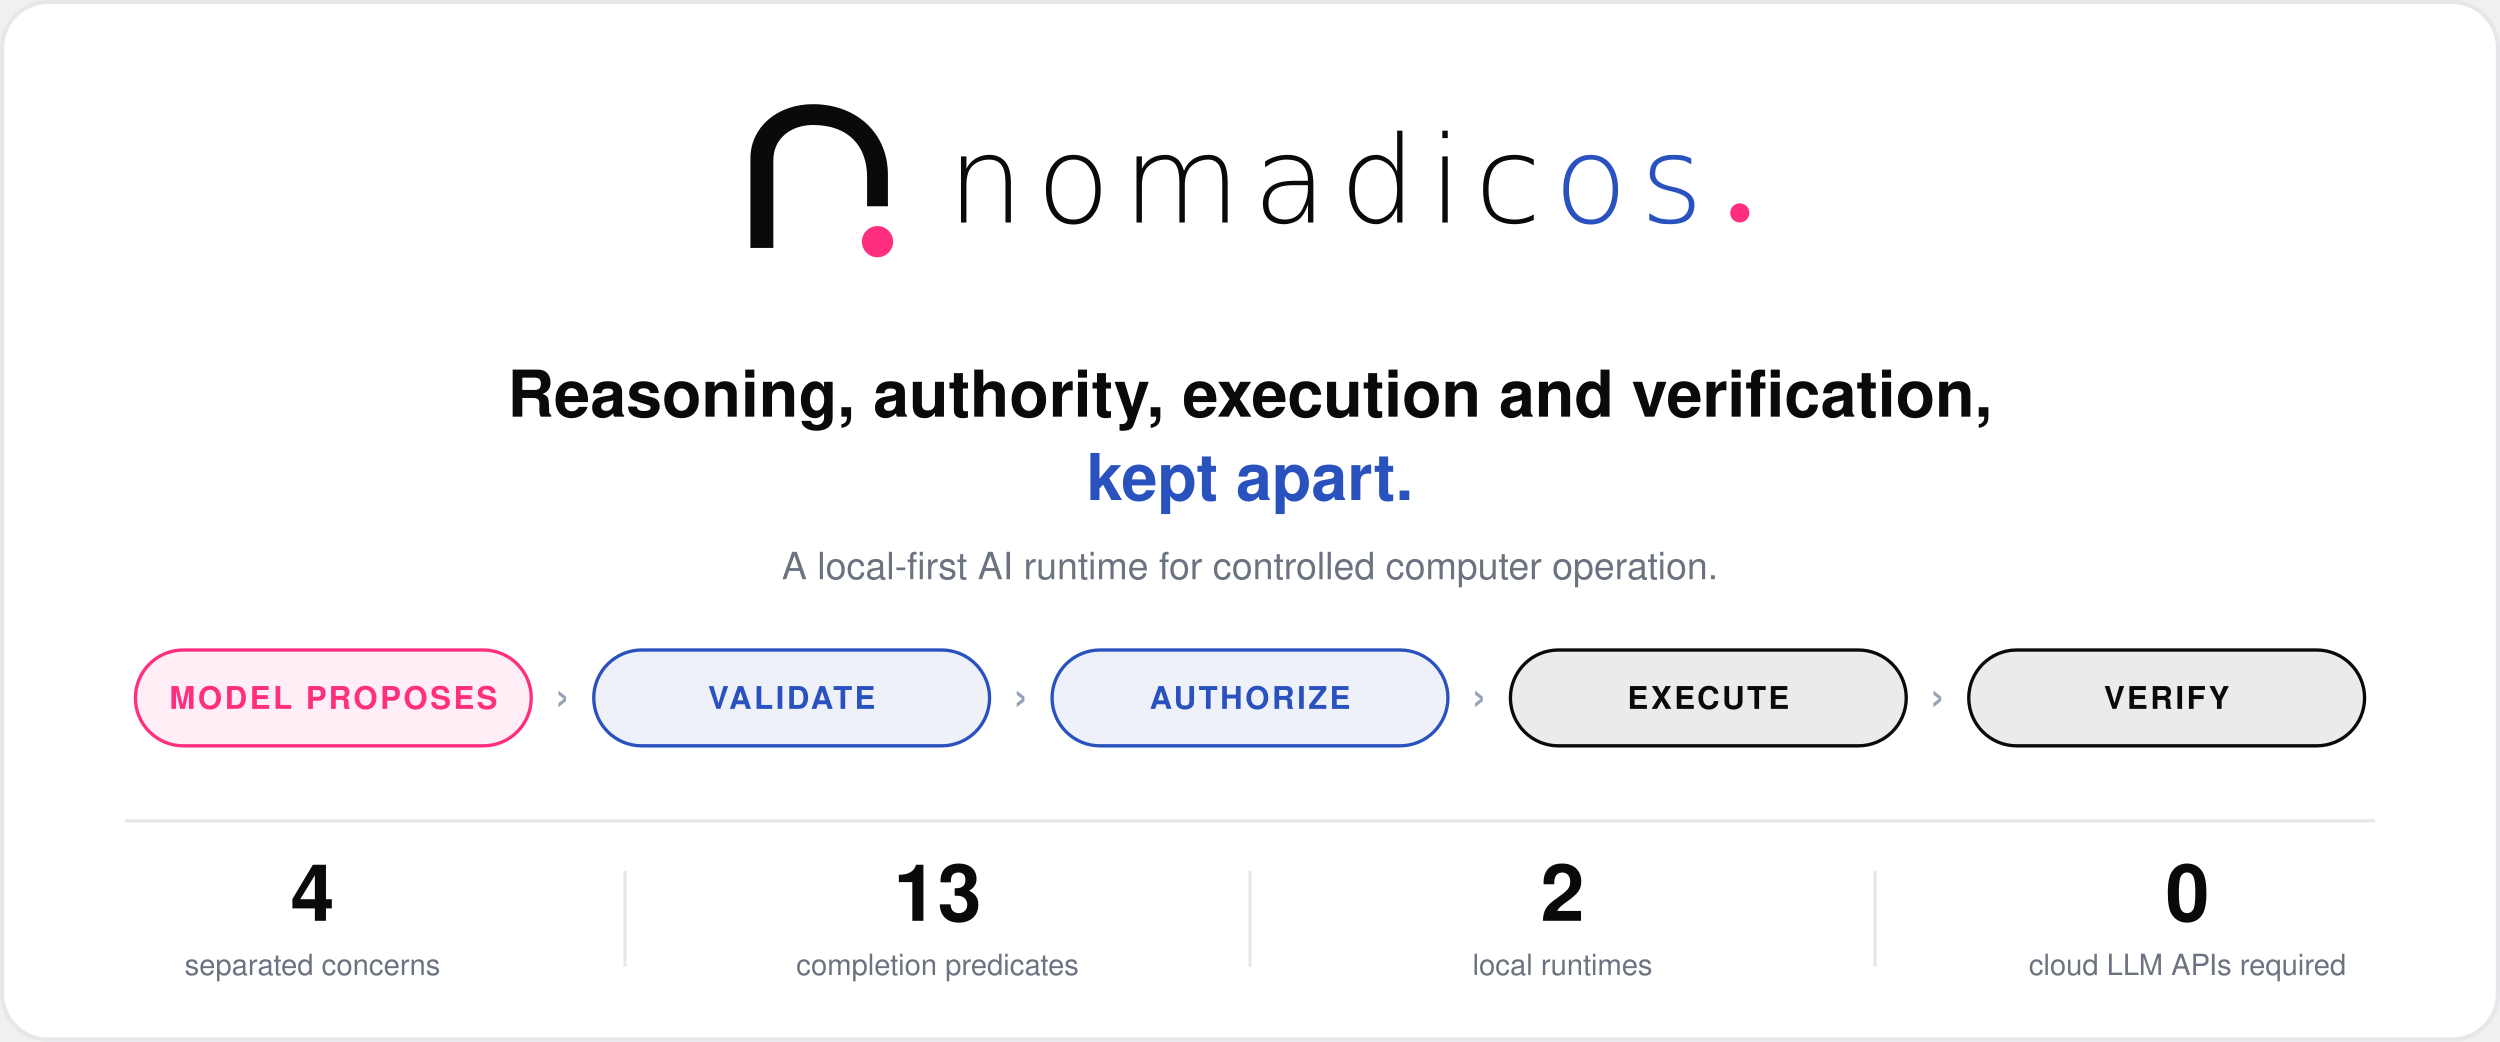
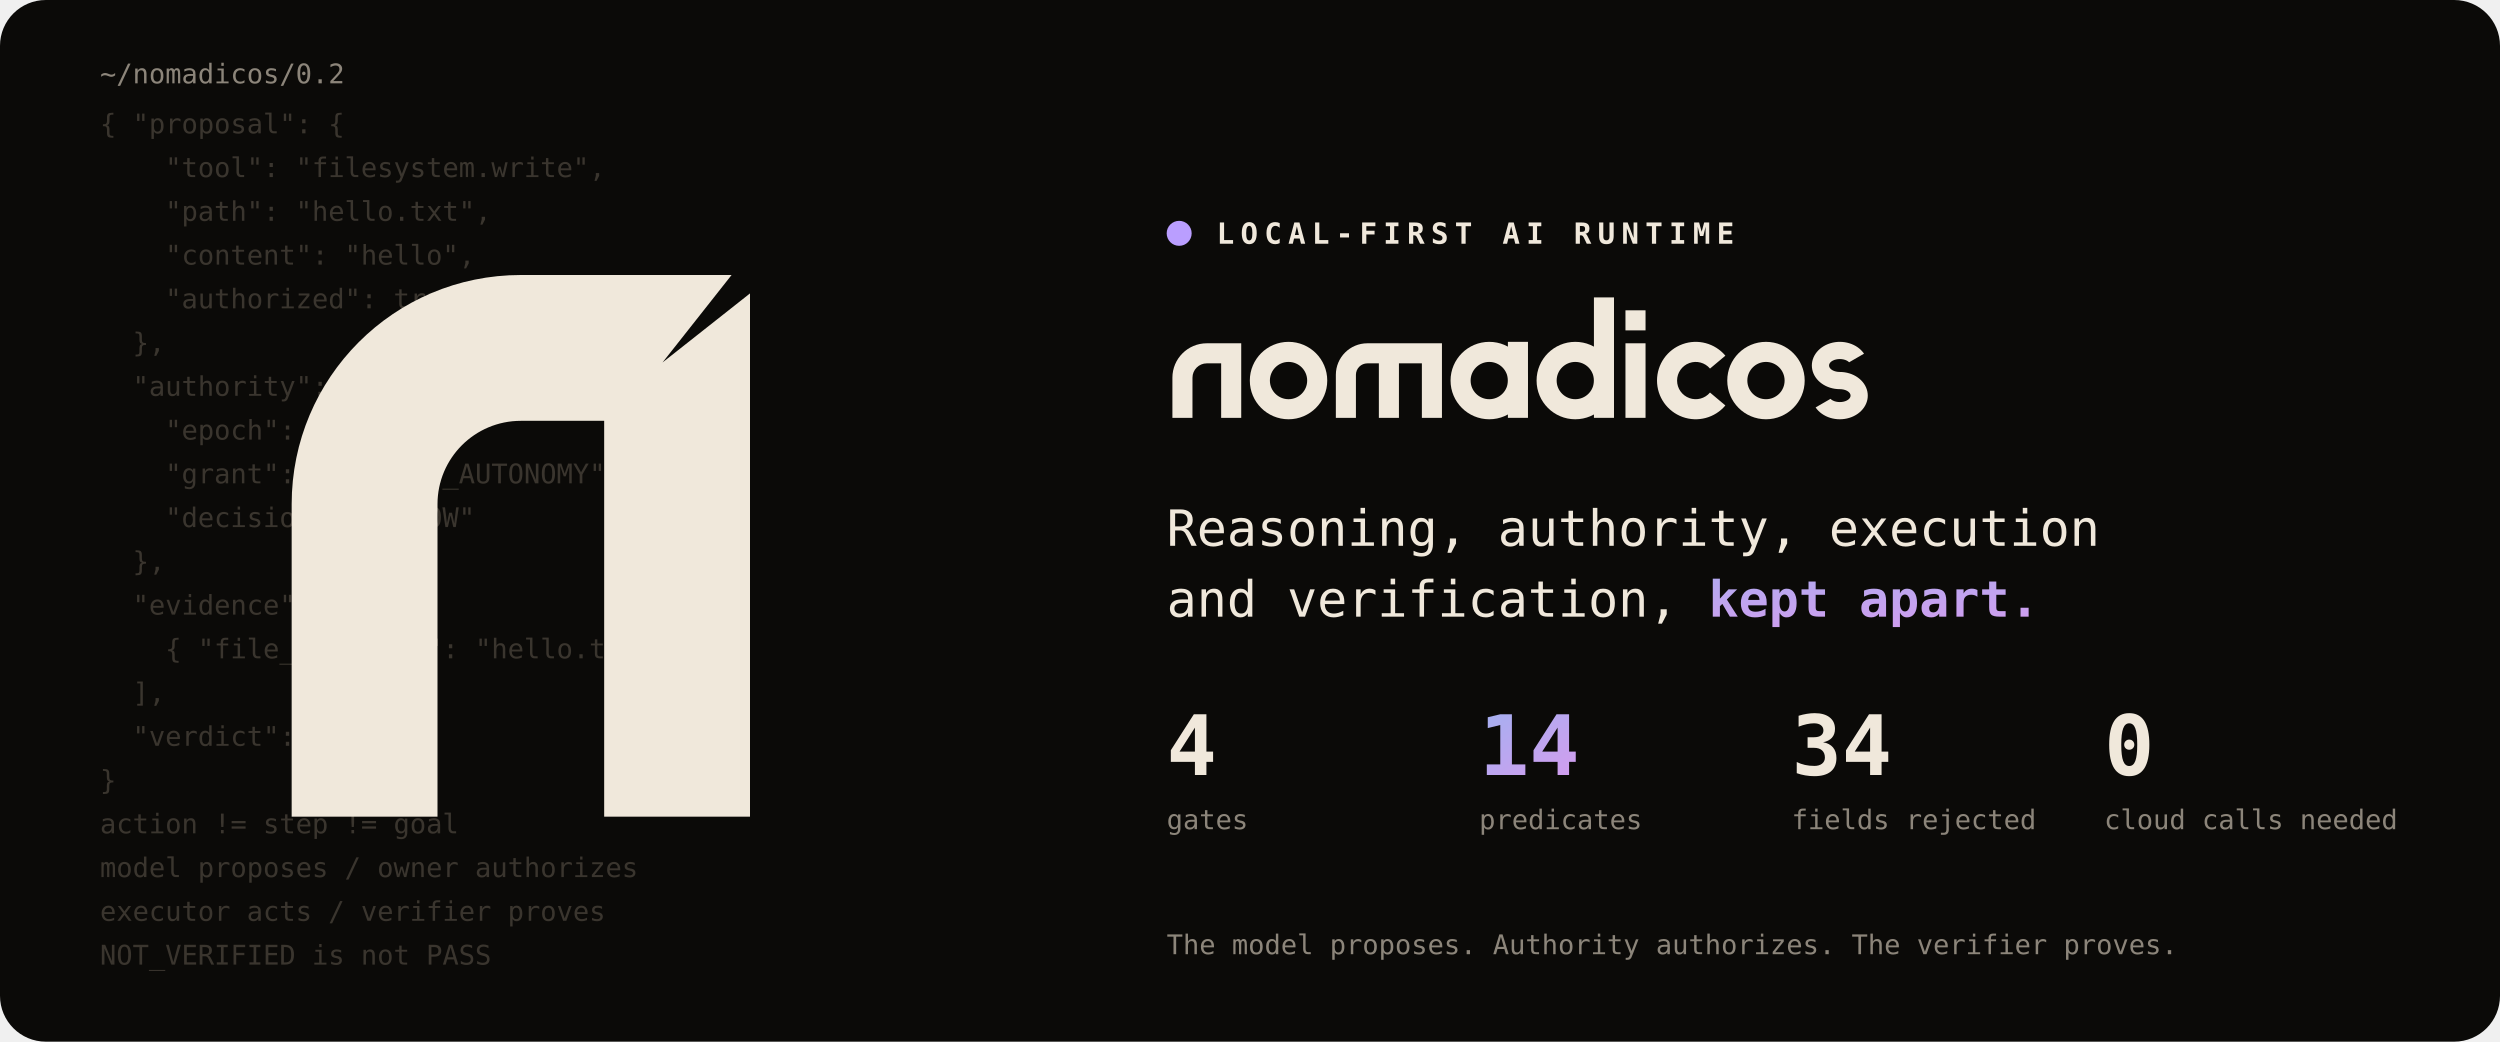
- <svg xmlns="http://www.w3.org/2000/svg" viewBox="0 0 1200 500" width="1200" height="500" role="img" aria-label="nomadicos. Reasoning, authority, execution and verification, kept apart.">
-   <rect x="1" y="1" width="1198" height="498" rx="22" fill="#FFFFFF" stroke="#E5E7EB" stroke-width="2" />
-   <g transform="translate(334.2,17.0) scale(0.5)">
-     <path d="M52 204 L52 118 C52 88 78 66 112 66 C152 66 184 92 184 134 L184 164 L164 164 L164 136 C164 106 146 86 112 86 C92 86 74 98 74 120 L74 204 Z" fill="#0A0A0A" />
-     <circle cx="174" cy="198" r="15" fill="#FF2E7E" />
+ <svg xmlns="http://www.w3.org/2000/svg" viewBox="0 0 1200 500" width="1200" height="500" role="img" aria-label="nomadicos: reasoning, authority, execution and verification, kept apart. A local-first AI runtime for controlled computer operation.">
+   <defs>
+     <linearGradient id="g" x1="0" y1="0" x2="1" y2="1">
+       <stop offset="0" stop-color="#A7AFF0" />
+       <stop offset="1" stop-color="#D29DEF" />
+     </linearGradient>
+   </defs>
+   <rect width="1200" height="500" rx="22" fill="#0B0A08" />
+   <text x="48" y="64" font-family="ui-monospace, 'SF Mono', 'Cascadia Mono', Menlo, Consolas, monospace" font-size="13" font-weight="400" fill="#3A352E" text-anchor="start" letter-spacing="0" xml:space="preserve">{ "proposal": {</text>
+   <text x="48" y="85" font-family="ui-monospace, 'SF Mono', 'Cascadia Mono', Menlo, Consolas, monospace" font-size="13" font-weight="400" fill="#3A352E" text-anchor="start" letter-spacing="0" xml:space="preserve">    "tool": "filesystem.write",</text>
+   <text x="48" y="106" font-family="ui-monospace, 'SF Mono', 'Cascadia Mono', Menlo, Consolas, monospace" font-size="13" font-weight="400" fill="#3A352E" text-anchor="start" letter-spacing="0" xml:space="preserve">    "path": "hello.txt",</text>
+   <text x="48" y="127" font-family="ui-monospace, 'SF Mono', 'Cascadia Mono', Menlo, Consolas, monospace" font-size="13" font-weight="400" fill="#3A352E" text-anchor="start" letter-spacing="0" xml:space="preserve">    "content": "hello",</text>
+   <text x="48" y="148" font-family="ui-monospace, 'SF Mono', 'Cascadia Mono', Menlo, Consolas, monospace" font-size="13" font-weight="400" fill="#3A352E" text-anchor="start" letter-spacing="0" xml:space="preserve">    "authorized": true   // rejected</text>
+   <text x="48" y="169" font-family="ui-monospace, 'SF Mono', 'Cascadia Mono', Menlo, Consolas, monospace" font-size="13" font-weight="400" fill="#3A352E" text-anchor="start" letter-spacing="0" xml:space="preserve">  },</text>
+   <text x="48" y="190" font-family="ui-monospace, 'SF Mono', 'Cascadia Mono', Menlo, Consolas, monospace" font-size="13" font-weight="400" fill="#3A352E" text-anchor="start" letter-spacing="0" xml:space="preserve">  "authority": {</text>
+   <text x="48" y="211" font-family="ui-monospace, 'SF Mono', 'Cascadia Mono', Menlo, Consolas, monospace" font-size="13" font-weight="400" fill="#3A352E" text-anchor="start" letter-spacing="0" xml:space="preserve">    "epoch": 42,</text>
+   <text x="48" y="232" font-family="ui-monospace, 'SF Mono', 'Cascadia Mono', Menlo, Consolas, monospace" font-size="13" font-weight="400" fill="#3A352E" text-anchor="start" letter-spacing="0" xml:space="preserve">    "grant": "FULL_PC_AUTONOMY",</text>
+   <text x="48" y="253" font-family="ui-monospace, 'SF Mono', 'Cascadia Mono', Menlo, Consolas, monospace" font-size="13" font-weight="400" fill="#3A352E" text-anchor="start" letter-spacing="0" xml:space="preserve">    "decision": "ALLOW"</text>
+   <text x="48" y="274" font-family="ui-monospace, 'SF Mono', 'Cascadia Mono', Menlo, Consolas, monospace" font-size="13" font-weight="400" fill="#3A352E" text-anchor="start" letter-spacing="0" xml:space="preserve">  },</text>
+   <text x="48" y="295" font-family="ui-monospace, 'SF Mono', 'Cascadia Mono', Menlo, Consolas, monospace" font-size="13" font-weight="400" fill="#3A352E" text-anchor="start" letter-spacing="0" xml:space="preserve">  "evidence": [</text>
+   <text x="48" y="316" font-family="ui-monospace, 'SF Mono', 'Cascadia Mono', Menlo, Consolas, monospace" font-size="13" font-weight="400" fill="#3A352E" text-anchor="start" letter-spacing="0" xml:space="preserve">    { "file_contains": "hello.txt" }</text>
+   <text x="48" y="337" font-family="ui-monospace, 'SF Mono', 'Cascadia Mono', Menlo, Consolas, monospace" font-size="13" font-weight="400" fill="#3A352E" text-anchor="start" letter-spacing="0" xml:space="preserve">  ],</text>
+   <text x="48" y="358" font-family="ui-monospace, 'SF Mono', 'Cascadia Mono', Menlo, Consolas, monospace" font-size="13" font-weight="400" fill="#3A352E" text-anchor="start" letter-spacing="0" xml:space="preserve">  "verdict": "PASS"</text>
+   <text x="48" y="379" font-family="ui-monospace, 'SF Mono', 'Cascadia Mono', Menlo, Consolas, monospace" font-size="13" font-weight="400" fill="#3A352E" text-anchor="start" letter-spacing="0" xml:space="preserve">}</text>
+   <text x="48" y="400" font-family="ui-monospace, 'SF Mono', 'Cascadia Mono', Menlo, Consolas, monospace" font-size="13" font-weight="400" fill="#3A352E" text-anchor="start" letter-spacing="0" xml:space="preserve">action != step != goal</text>
+   <text x="48" y="421" font-family="ui-monospace, 'SF Mono', 'Cascadia Mono', Menlo, Consolas, monospace" font-size="13" font-weight="400" fill="#3A352E" text-anchor="start" letter-spacing="0" xml:space="preserve">model proposes / owner authorizes</text>
+   <text x="48" y="442" font-family="ui-monospace, 'SF Mono', 'Cascadia Mono', Menlo, Consolas, monospace" font-size="13" font-weight="400" fill="#3A352E" text-anchor="start" letter-spacing="0" xml:space="preserve">executor acts / verifier proves</text>
+   <text x="48" y="463" font-family="ui-monospace, 'SF Mono', 'Cascadia Mono', Menlo, Consolas, monospace" font-size="13" font-weight="400" fill="#3A352E" text-anchor="start" letter-spacing="0" xml:space="preserve">NOT_VERIFIED is not PASS</text>
+   <text x="48" y="40" font-family="ui-monospace, 'SF Mono', 'Cascadia Mono', Menlo, Consolas, monospace" font-size="13" font-weight="400" fill="#8C857A" text-anchor="start" letter-spacing="0">~/nomadicos/0.2</text>
+   <g transform="translate(90.0 102.0) scale(1.25)">
+     <path fill="#F0E8DB" d="M40 232V112A88 88 0 0 1 128 24H208.93L182.4 57.6L216 31.07V232H160V80H128A32 32 0 0 0 96 112V232Z" />
  </g>
-   <g transform="translate(454.7,106.8)">
-     <path d="M30.529 -19.145V0.0H27.924V-18.975Q27.924 -25.148 25.941 -27.669Q23.959 -30.189 20.107 -30.189Q15.604 -30.189 12.404 -27.471Q9.176 -24.724 9.176 -17.927V0.0H6.57V-31.719H9.176V-25.771Q10.563 -28.66 12.829 -30.189Q16.171 -32.483 20.221 -32.483Q24.922 -32.483 27.726 -29.283Q30.529 -26.111 30.529 -19.145ZM52.898 -26.31Q50.066 -22.458 50.066 -15.888Q50.066 -9.147 52.87 -5.296Q55.674 -1.416 60.545 -1.416Q65.388 -1.416 68.191 -5.296Q71.023 -9.204 71.023 -15.888Q71.023 -22.373 68.191 -26.281Q65.388 -30.189 60.545 -30.189Q55.702 -30.189 52.898 -26.31ZM60.517 -32.483Q66.577 -32.483 70.089 -27.952Q73.629 -23.393 73.629 -15.859Q73.629 -8.071 70.089 -3.568Q66.577 0.963 60.517 0.963Q54.399 0.963 50.859 -3.54Q47.348 -8.043 47.348 -15.859Q47.348 -23.478 50.888 -27.98Q54.428 -32.483 60.517 -32.483ZM113.642 -24.809Q115.114 -28.632 118.286 -30.586Q121.288 -32.483 125.423 -32.483Q129.558 -32.483 132.05 -29.566Q134.57 -26.678 134.57 -19.145V0.0H131.993V-18.975Q131.993 -25.545 130.181 -27.867Q128.368 -30.189 125.366 -30.189Q121.005 -30.189 117.663 -27.499Q114.01 -24.582 114.01 -17.927V0.0H111.404V-18.975Q111.404 -25.318 109.648 -27.754Q107.893 -30.189 104.777 -30.189Q100.416 -30.189 97.074 -27.471Q93.421 -24.554 93.421 -17.927V0.0H90.815V-31.719H93.421V-25.771Q94.809 -28.887 97.726 -30.699Q100.671 -32.483 104.947 -32.483Q107.723 -32.483 110.3 -30.614Q112.282 -29.17 113.642 -24.809ZM166.002 -17.898Q159.715 -17.898 156.939 -15.661Q154.164 -13.424 154.164 -9.119Q154.164 -4.928 156.458 -3.172Q158.752 -1.416 161.896 -1.416Q167.843 -1.416 170.448 -6.457Q173.082 -11.498 173.082 -15.944V-17.898ZM175.716 -18.097V0.0H173.139V-8.609Q170.958 -2.294 167.361 -0.566Q164.501 0.821 161.669 0.821Q156.939 0.821 154.221 -1.699Q151.502 -4.248 151.502 -9.176Q151.502 -14.104 155.042 -17.049Q158.582 -20.022 166.625 -20.022H173.082V-20.532Q173.082 -24.752 170.675 -27.471Q168.296 -30.189 162.802 -30.189Q160.083 -30.189 157.251 -29.17Q155.438 -28.519 152.55 -26.536V-29.34Q155.07 -30.897 157.251 -31.549Q160.423 -32.483 163.34 -32.483Q168.947 -32.483 172.572 -29.085Q175.716 -26.168 175.716 -18.097ZM215.927 -24.469V-44.066H218.476V0.0H215.927V-7.193Q214.143 -3.059 212.047 -1.529Q208.847 0.821 206.015 0.821Q200.379 0.821 196.641 -3.767Q192.902 -8.354 192.902 -15.831Q192.902 -23.308 196.641 -27.896Q200.379 -32.483 206.015 -32.483Q208.847 -32.483 212.047 -30.133Q214.143 -28.604 215.927 -24.469ZM198.935 -4.786Q202.191 -1.473 205.816 -1.473Q209.356 -1.473 212.642 -4.786Q215.898 -8.1 215.898 -15.831Q215.898 -23.562 212.642 -26.876Q209.356 -30.189 205.816 -30.189Q202.191 -30.189 198.935 -26.876Q195.649 -23.562 195.649 -15.831Q195.649 -8.1 198.935 -4.786ZM237.616 -31.719H240.222V0.0H237.616ZM237.616 -44.066H240.222V-40.498H237.616ZM281.509 -30.189V-27.414Q279.158 -28.858 277.629 -29.368Q274.995 -30.189 272.588 -30.189Q265.734 -30.189 262.761 -26.678Q259.787 -23.166 259.787 -15.831Q259.787 -8.439 262.761 -4.928Q265.734 -1.416 272.588 -1.416Q274.854 -1.416 277.062 -2.039Q279.3 -2.634 281.509 -3.852V-1.218Q279.328 -0.198 277.006 0.312Q274.655 0.821 272.361 0.821Q265.395 0.821 261.288 -2.945Q257.182 -6.74 257.182 -15.831Q257.182 -24.922 261.288 -28.717Q265.395 -32.483 272.361 -32.483Q274.627 -32.483 277.176 -31.832Q279.725 -31.209 281.509 -30.189Z" fill="#0A0A0A" />
-     <path d="M301.244 -26.31Q298.412 -22.458 298.412 -15.888Q298.412 -9.147 301.216 -5.296Q304.02 -1.416 308.891 -1.416Q313.733 -1.416 316.537 -5.296Q319.369 -9.204 319.369 -15.888Q319.369 -22.373 316.537 -26.281Q313.733 -30.189 308.891 -30.189Q304.048 -30.189 301.244 -26.31ZM308.862 -32.483Q314.923 -32.483 318.435 -27.952Q321.975 -23.393 321.975 -15.859Q321.975 -8.071 318.435 -3.568Q314.923 0.963 308.862 0.963Q302.745 0.963 299.205 -3.54Q295.693 -8.043 295.693 -15.859Q295.693 -23.478 299.233 -27.98Q302.773 -32.483 308.862 -32.483ZM357.116 -30.784V-27.924Q354.369 -29.453 353.689 -29.623Q351.707 -30.104 348.762 -30.189Q344.287 -30.189 341.738 -28.405Q339.784 -26.933 339.784 -23.364Q339.784 -20.957 341.625 -19.598Q343.579 -18.125 347.204 -17.332L348.988 -16.936Q353.491 -15.944 355.813 -14.132Q358.504 -12.064 358.646 -8.751Q358.646 -4.248 355.983 -1.699Q353.151 0.821 346.864 0.821Q343.353 0.821 341.54 0.34Q339.359 -0.283 336.952 -1.161V-4.418Q340.407 -2.436 341.427 -2.152Q344.23 -1.416 346.978 -1.416Q351.565 -1.416 353.746 -3.313Q355.955 -5.239 355.955 -8.354Q355.955 -10.96 354.482 -12.149Q352.358 -13.849 347.714 -14.925L345.901 -15.35Q341.908 -16.284 339.812 -17.983Q337.179 -20.107 337.179 -23.138Q337.179 -28.122 340.351 -30.303Q343.522 -32.483 348.139 -32.483Q352.075 -32.483 353.576 -32.059Q355.389 -31.549 357.116 -30.784Z" fill="#2A52BE" />
-     <circle cx="380.4" cy="-4.6" r="4.6" fill="#FF2E7E" />
+   <circle cx="566" cy="112" r="6" fill="#BA9EFF" />
+   <text x="584" y="117" font-family="ui-monospace, 'SF Mono', 'Cascadia Mono', Menlo, Consolas, monospace" font-size="14" font-weight="700" fill="#F0E8DB" text-anchor="start" letter-spacing="3">LOCAL-FIRST AI RUNTIME</text>
+   <g transform="translate(562.7527 120.7312) scale(0.3441)">
+     <path fill="#F0E8DB" fill-rule="evenodd" d="M0 232V176A48 48 0 0 1 48 128H96V232H68V156H48A20 20 0 0 0 28 176V232Z" />
+     <path fill="#F0E8DB" fill-rule="evenodd" d="M162 126A54 54 0 1 1 162 234A54 54 0 1 1 162 126ZM162 154A26 26 0 1 0 162 206A26 26 0 1 0 162 154Z" />
+     <path fill="#F0E8DB" fill-rule="evenodd" d="M228 232V172A44 44 0 0 1 272 128H376V232H348V156H316V232H288V156H272A16 16 0 0 0 256 172V232Z" />
+     <path fill="#F0E8DB" fill-rule="evenodd" d="M442 126A54 54 0 1 1 442 234A54 54 0 1 1 442 126ZM442 154A26 26 0 1 0 442 206A26 26 0 1 0 442 154Z" />
+     <path fill="#F0E8DB" fill-rule="evenodd" d="M468 126H496V232H468Z" />
+     <path fill="#F0E8DB" fill-rule="evenodd" d="M562 126A54 54 0 1 1 562 234A54 54 0 1 1 562 126ZM562 154A26 26 0 1 0 562 206A26 26 0 1 0 562 154Z" />
+     <path fill="#F0E8DB" fill-rule="evenodd" d="M588 64H616V232H588Z" />
+     <path fill="#F0E8DB" fill-rule="evenodd" d="M632 128H660V232H632Z" />
+     <path fill="#F0E8DB" fill-rule="evenodd" d="M632 82H660V110H632Z" />
+     <path fill="#F0E8DB" fill-rule="evenodd" d="M771.37 145.29A54 54 0 1 0 771.37 214.71L749.92 196.71A26 26 0 1 1 749.92 163.29Z" />
+     <path fill="#F0E8DB" fill-rule="evenodd" d="M828 126A54 54 0 1 1 828 234A54 54 0 1 1 828 126ZM828 154A26 26 0 1 0 828 206A26 26 0 1 0 828 154Z" />
+     <path fill="#F0E8DB" fill-rule="evenodd" d="M964.77 142.5A39 33 0 1 0 931 192A15 9 0 1 1 918.01 205.5L897.23 217.5A39 33 0 1 0 931 168A15 9 0 1 1 943.99 154.5Z" />
  </g>
-   <text x="600" y="200" font-family="'Segoe UI', Helvetica, Arial, sans-serif" font-size="31" font-weight="700" fill="#0A0A0A" text-anchor="middle">Reasoning, authority, execution and verification,</text>
-   <text x="600" y="240" font-family="'Segoe UI', Helvetica, Arial, sans-serif" font-size="31" font-weight="700" fill="#2A52BE" text-anchor="middle">kept apart.</text>
-   <text x="600" y="278" font-family="'Segoe UI', Helvetica, Arial, sans-serif" font-size="18" font-weight="400" fill="#6B7280" text-anchor="middle">A local-first AI runtime for controlled computer operation.</text>
-   <rect x="65" y="312" width="190" height="46" rx="23.0" fill="#FF2E7E" fill-opacity="0.08" stroke="#FF2E7E" stroke-width="1.6" />
-   <text x="160.0" y="340.25" font-family="'Segoe UI', Helvetica, Arial, sans-serif" font-size="15" font-weight="700" fill="#FF2E7E" text-anchor="middle" letter-spacing="1.2">MODEL PROPOSES</text>
-   <text x="270" y="342" font-family="'Segoe UI', Helvetica, Arial, sans-serif" font-size="24" font-weight="400" fill="#94A3B8" text-anchor="middle">›</text>
-   <rect x="285" y="312" width="190" height="46" rx="23.0" fill="#2A52BE" fill-opacity="0.08" stroke="#2A52BE" stroke-width="1.6" />
-   <text x="380.0" y="340.25" font-family="'Segoe UI', Helvetica, Arial, sans-serif" font-size="15" font-weight="700" fill="#2A52BE" text-anchor="middle" letter-spacing="1.2">VALIDATE</text>
-   <text x="490" y="342" font-family="'Segoe UI', Helvetica, Arial, sans-serif" font-size="24" font-weight="400" fill="#94A3B8" text-anchor="middle">›</text>
-   <rect x="505" y="312" width="190" height="46" rx="23.0" fill="#2A52BE" fill-opacity="0.08" stroke="#2A52BE" stroke-width="1.6" />
-   <text x="600.0" y="340.25" font-family="'Segoe UI', Helvetica, Arial, sans-serif" font-size="15" font-weight="700" fill="#2A52BE" text-anchor="middle" letter-spacing="1.2">AUTHORIZE</text>
-   <text x="710" y="342" font-family="'Segoe UI', Helvetica, Arial, sans-serif" font-size="24" font-weight="400" fill="#94A3B8" text-anchor="middle">›</text>
-   <rect x="725" y="312" width="190" height="46" rx="23.0" fill="#0A0A0A" fill-opacity="0.08" stroke="#0A0A0A" stroke-width="1.6" />
-   <text x="820.0" y="340.25" font-family="'Segoe UI', Helvetica, Arial, sans-serif" font-size="15" font-weight="700" fill="#0A0A0A" text-anchor="middle" letter-spacing="1.2">EXECUTE</text>
-   <text x="930" y="342" font-family="'Segoe UI', Helvetica, Arial, sans-serif" font-size="24" font-weight="400" fill="#94A3B8" text-anchor="middle">›</text>
-   <rect x="945" y="312" width="190" height="46" rx="23.0" fill="#0A0A0A" fill-opacity="0.08" stroke="#0A0A0A" stroke-width="1.6" />
-   <text x="1040.0" y="340.25" font-family="'Segoe UI', Helvetica, Arial, sans-serif" font-size="15" font-weight="700" fill="#0A0A0A" text-anchor="middle" letter-spacing="1.2">VERIFY</text>
-   <line x1="60" y1="394" x2="1140" y2="394" stroke="#E5E7EB" stroke-width="1.5" />
-   <text x="150" y="442" font-family="'Segoe UI', Helvetica, Arial, sans-serif" font-size="38" font-weight="800" fill="#0A0A0A" text-anchor="middle">4</text>
-   <text x="150" y="468" font-family="'Segoe UI', Helvetica, Arial, sans-serif" font-size="14" font-weight="400" fill="#6B7280" text-anchor="middle">separated concerns</text>
-   <line x1="300" y1="418" x2="300" y2="464" stroke="#E5E7EB" stroke-width="1.5" />
-   <text x="450" y="442" font-family="'Segoe UI', Helvetica, Arial, sans-serif" font-size="38" font-weight="800" fill="#0A0A0A" text-anchor="middle">13</text>
-   <text x="450" y="468" font-family="'Segoe UI', Helvetica, Arial, sans-serif" font-size="14" font-weight="400" fill="#6B7280" text-anchor="middle">completion predicates</text>
-   <line x1="600" y1="418" x2="600" y2="464" stroke="#E5E7EB" stroke-width="1.5" />
-   <text x="750" y="442" font-family="'Segoe UI', Helvetica, Arial, sans-serif" font-size="38" font-weight="800" fill="#0A0A0A" text-anchor="middle">2</text>
-   <text x="750" y="468" font-family="'Segoe UI', Helvetica, Arial, sans-serif" font-size="14" font-weight="400" fill="#6B7280" text-anchor="middle">local runtimes</text>
-   <line x1="900" y1="418" x2="900" y2="464" stroke="#E5E7EB" stroke-width="1.5" />
-   <text x="1050" y="442" font-family="'Segoe UI', Helvetica, Arial, sans-serif" font-size="38" font-weight="800" fill="#0A0A0A" text-anchor="middle">0</text>
-   <text x="1050" y="468" font-family="'Segoe UI', Helvetica, Arial, sans-serif" font-size="14" font-weight="400" fill="#6B7280" text-anchor="middle">cloud LLM APIs required</text>
+   <text x="560" y="262" font-family="ui-monospace, 'SF Mono', 'Cascadia Mono', Menlo, Consolas, monospace" font-size="24" font-weight="500" fill="#F0E8DB" text-anchor="start" letter-spacing="0">Reasoning, authority, execution</text>
+   <text x="560" y="296" font-family="ui-monospace, 'SF Mono', 'Cascadia Mono', Menlo, Consolas, monospace" font-size="24" font-weight="500" fill="#F0E8DB" text-anchor="start" letter-spacing="0">and verification, <tspan fill="url(#g)" font-weight="700">kept apart.</tspan>
+   </text>
+   <text x="560" y="372" font-family="ui-monospace, 'SF Mono', 'Cascadia Mono', Menlo, Consolas, monospace" font-size="40" font-weight="800" fill="#F0E8DB" text-anchor="start" letter-spacing="0">4</text>
+   <text x="560" y="398" font-family="ui-monospace, 'SF Mono', 'Cascadia Mono', Menlo, Consolas, monospace" font-size="13" font-weight="400" fill="#8C857A" text-anchor="start" letter-spacing="0">gates</text>
+   <text x="710" y="372" font-family="ui-monospace, 'SF Mono', 'Cascadia Mono', Menlo, Consolas, monospace" font-size="40" font-weight="800" fill="url(#g)" text-anchor="start" letter-spacing="0">14</text>
+   <text x="710" y="398" font-family="ui-monospace, 'SF Mono', 'Cascadia Mono', Menlo, Consolas, monospace" font-size="13" font-weight="400" fill="#8C857A" text-anchor="start" letter-spacing="0">predicates</text>
+   <text x="860" y="372" font-family="ui-monospace, 'SF Mono', 'Cascadia Mono', Menlo, Consolas, monospace" font-size="40" font-weight="800" fill="#F0E8DB" text-anchor="start" letter-spacing="0">34</text>
+   <text x="860" y="398" font-family="ui-monospace, 'SF Mono', 'Cascadia Mono', Menlo, Consolas, monospace" font-size="13" font-weight="400" fill="#8C857A" text-anchor="start" letter-spacing="0">fields rejected</text>
+   <text x="1010" y="372" font-family="ui-monospace, 'SF Mono', 'Cascadia Mono', Menlo, Consolas, monospace" font-size="40" font-weight="800" fill="#F0E8DB" text-anchor="start" letter-spacing="0">0</text>
+   <text x="1010" y="398" font-family="ui-monospace, 'SF Mono', 'Cascadia Mono', Menlo, Consolas, monospace" font-size="13" font-weight="400" fill="#8C857A" text-anchor="start" letter-spacing="0">cloud calls needed</text>
+   <text x="560" y="458" font-family="ui-monospace, 'SF Mono', 'Cascadia Mono', Menlo, Consolas, monospace" font-size="13" font-weight="400" fill="#8C857A" text-anchor="start" letter-spacing="0">The model proposes. Authority authorizes. The verifier proves.</text>
</svg>
